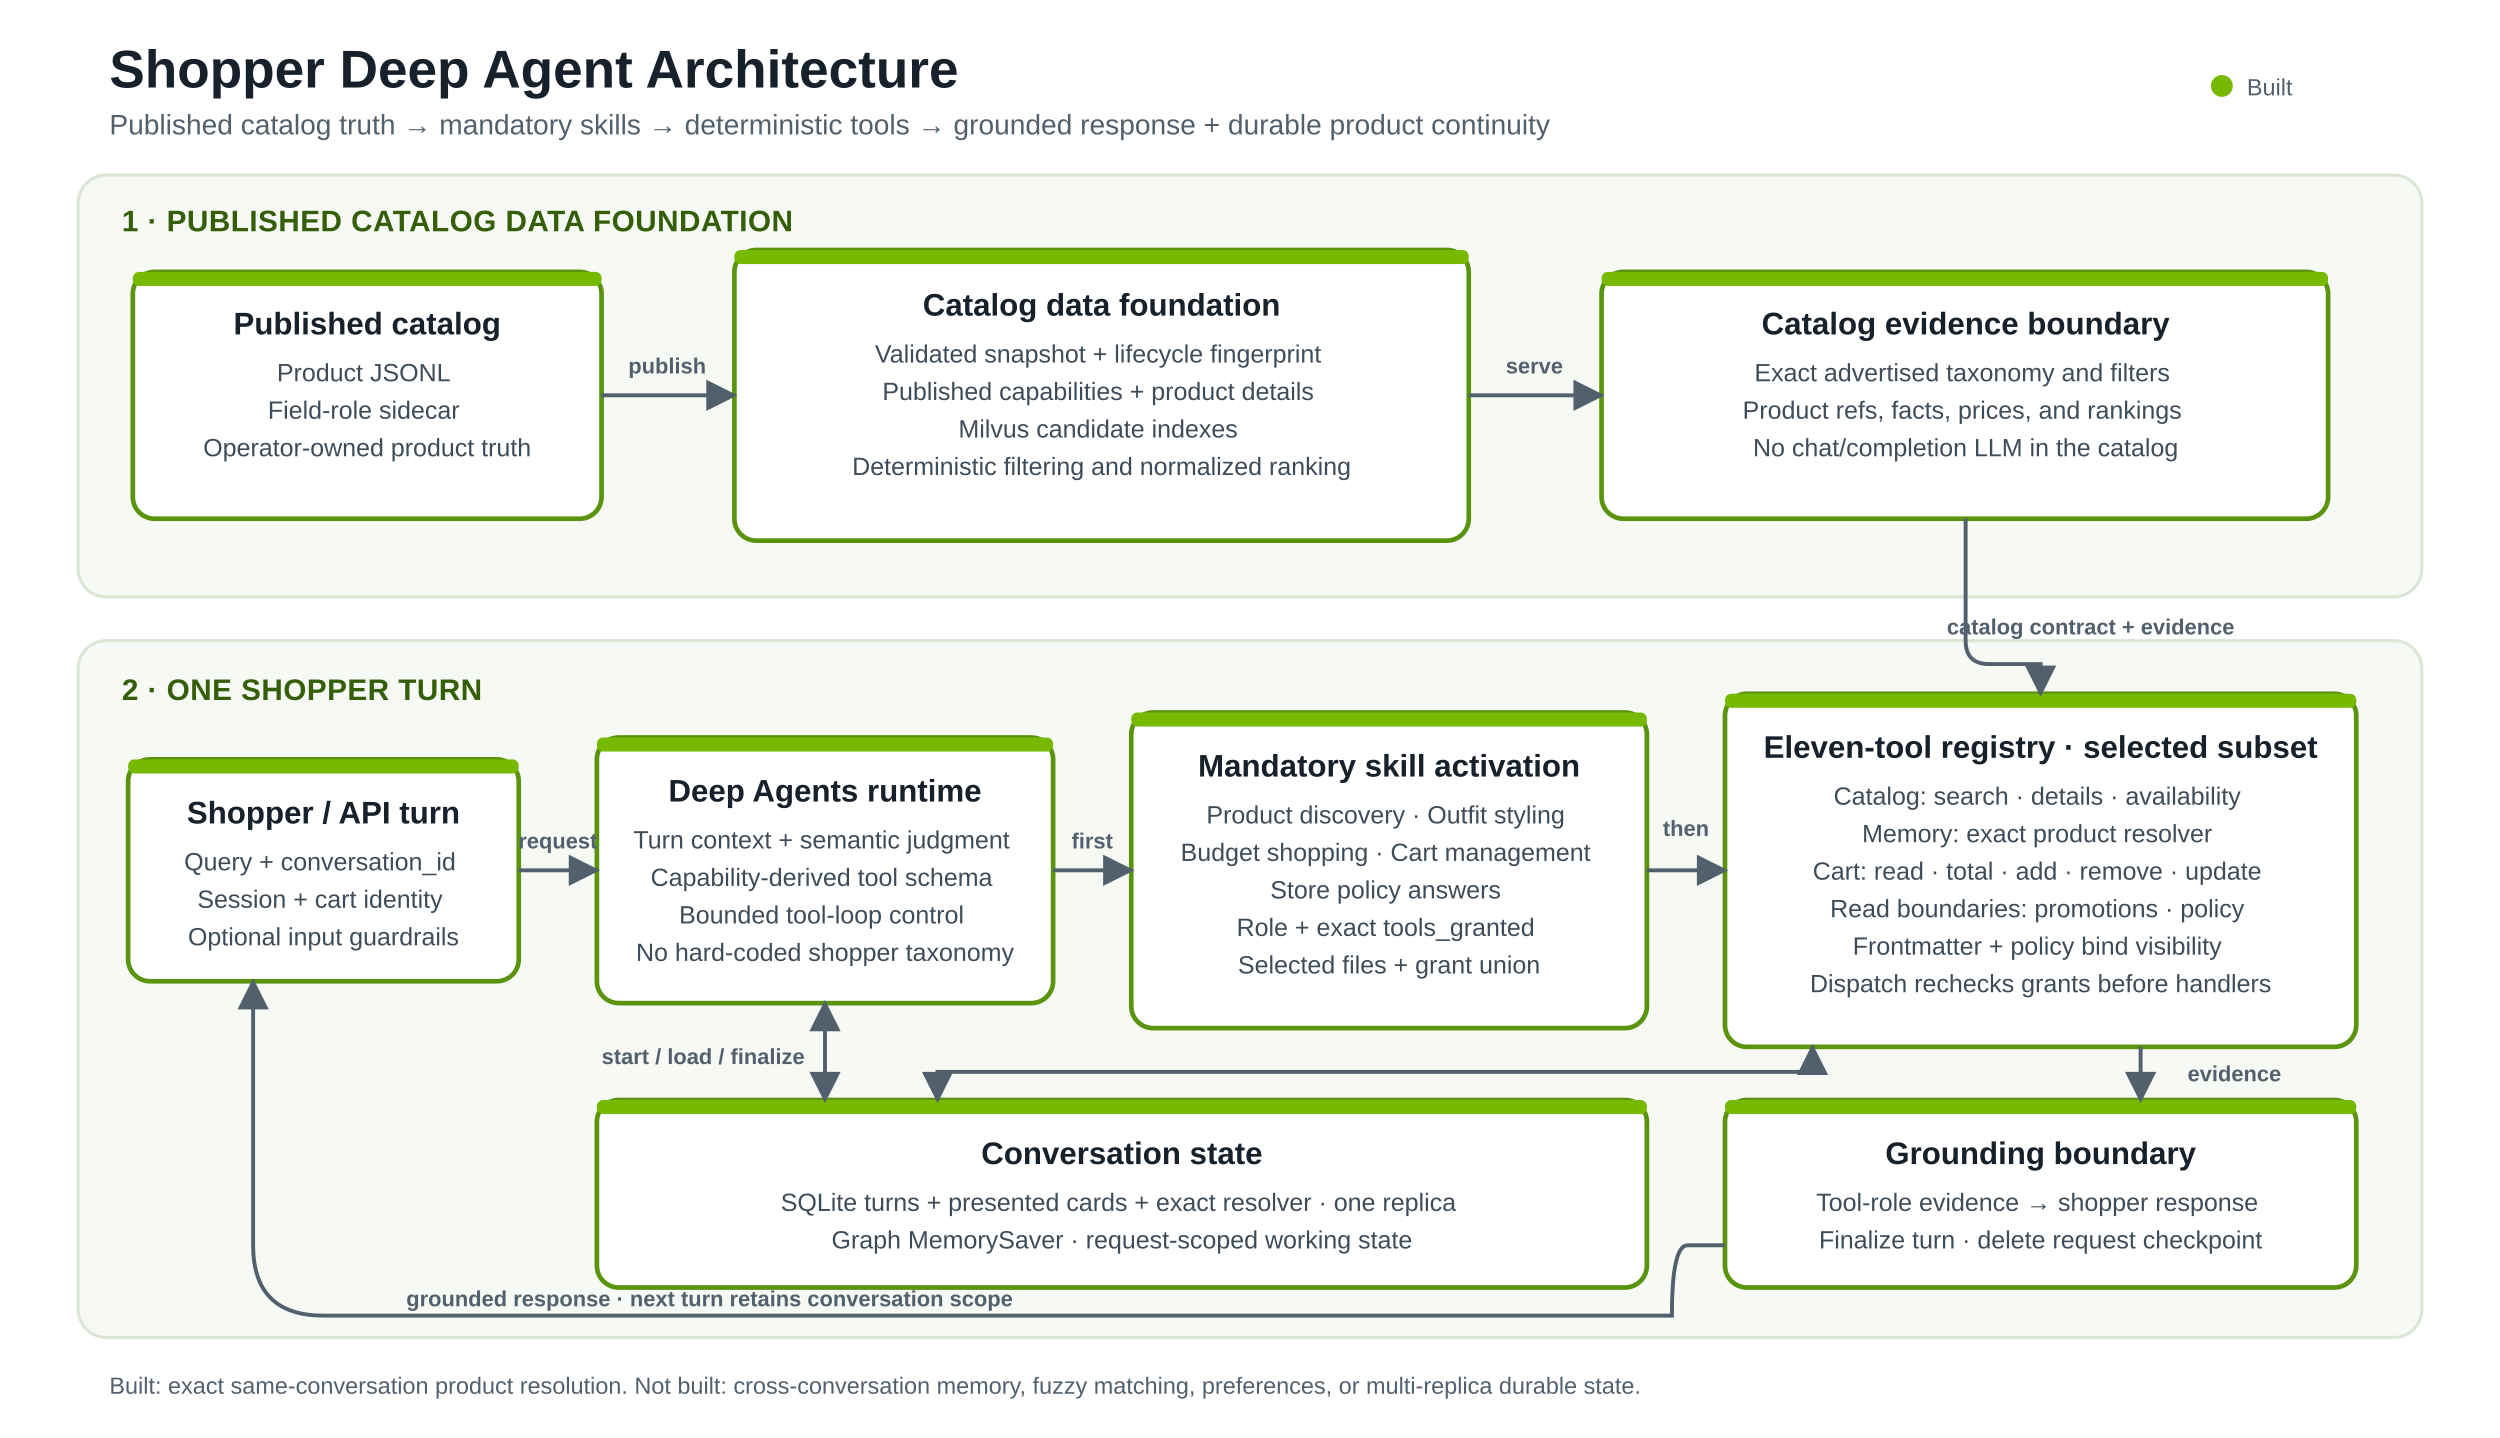
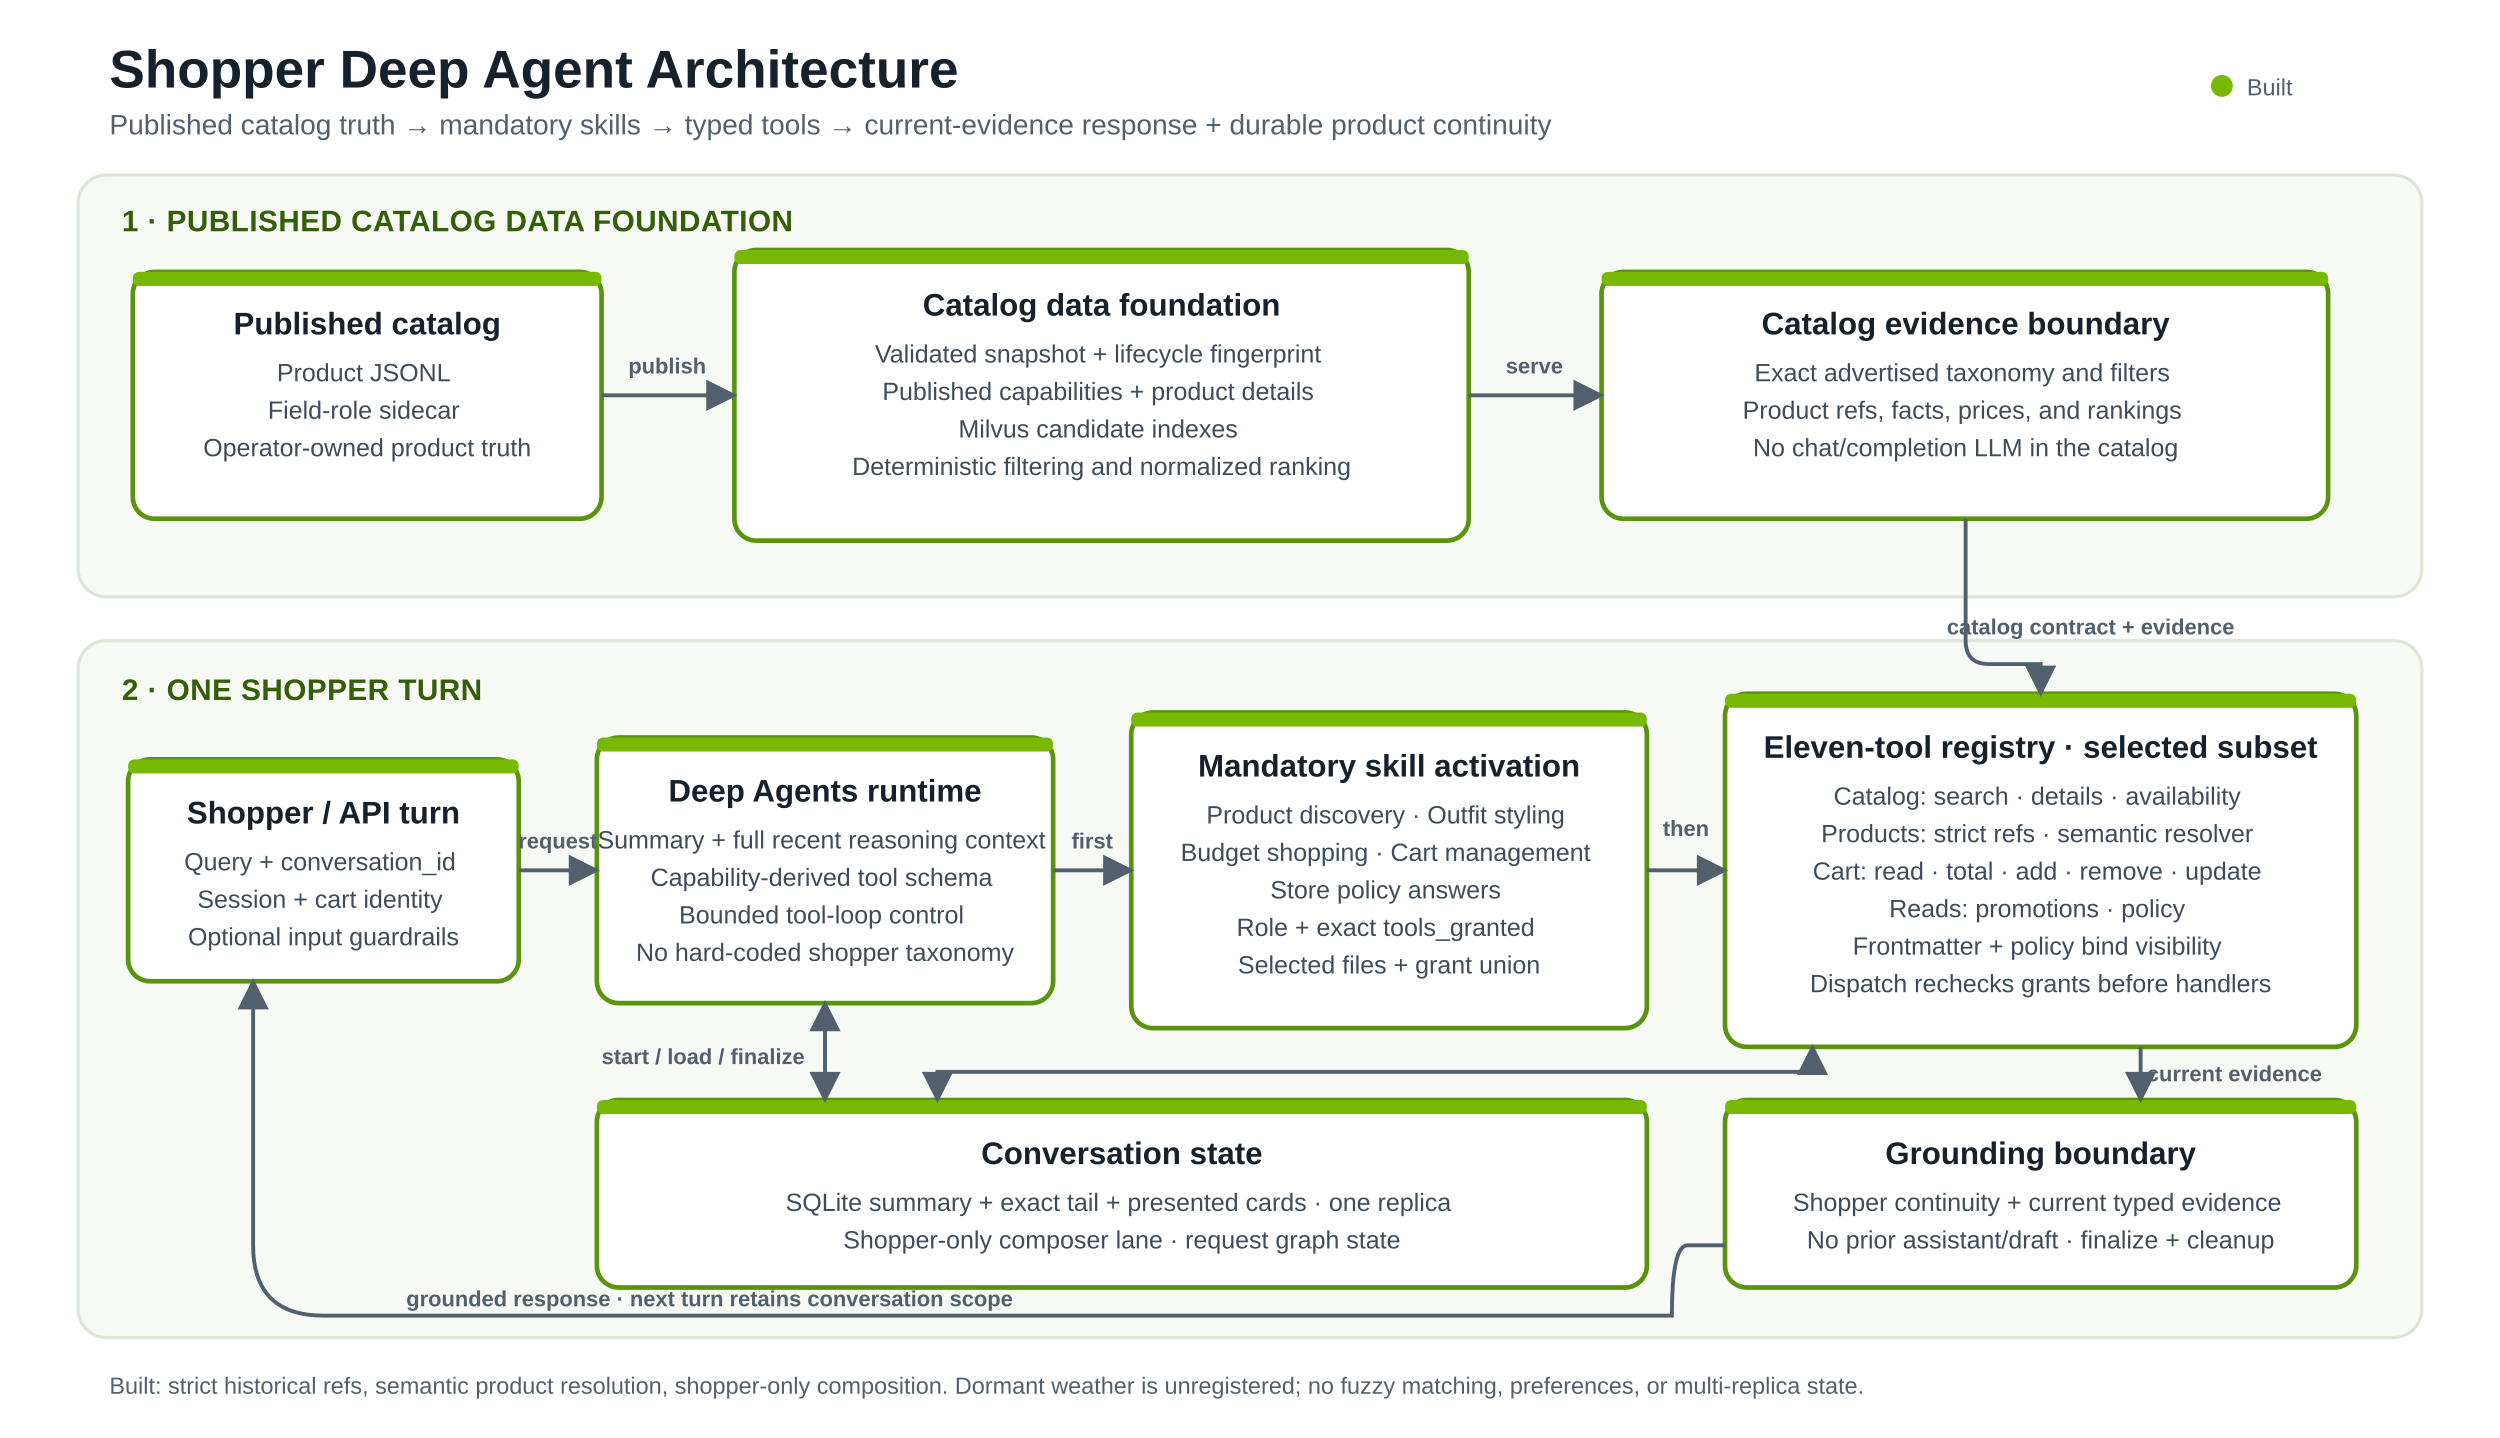
<svg xmlns="http://www.w3.org/2000/svg" width="1600" height="920" viewBox="0 0 1600 920" role="img" aria-labelledby="title description">
  <defs>
    <marker id="arrow" viewBox="0 0 10 10" refX="9" refY="5" markerWidth="8" markerHeight="8" orient="auto-start-reverse">
      <path d="M 0 0 L 10 5 L 0 10 z" fill="#52606d" />
    </marker>
    <style>
      .title { font: 700 34px Arial, Helvetica, sans-serif; fill: #17212b; }
      .subtitle { font: 400 18px Arial, Helvetica, sans-serif; fill: #52606d; }
      .section { font: 700 19px Arial, Helvetica, sans-serif; fill: #345e08; letter-spacing: 0.3px; }
      .box-title { font: 700 20px Arial, Helvetica, sans-serif; fill: #17212b; }
      .box-text { font: 400 16px Arial, Helvetica, sans-serif; fill: #3e4c59; }
      .arrow-label { font: 600 14px Arial, Helvetica, sans-serif; fill: #52606d; }
      .note { font: 400 15px Arial, Helvetica, sans-serif; fill: #52606d; }
      .panel { fill: #f7f9f5; stroke: #dce6d5; stroke-width: 2; }
      .built { fill: #ffffff; stroke: #5a940e; stroke-width: 3; }
      .built-bar { fill: #76b900; }
      .flow { fill: none; stroke: #52606d; stroke-width: 2.5; marker-end: url(#arrow); }
      .flow-both { fill: none; stroke: #52606d; stroke-width: 2.5; marker-start: url(#arrow); marker-end: url(#arrow); }
    </style>
  </defs>
  <rect width="1600" height="920" fill="#ffffff" />
  <text x="70" y="56" class="title">Shopper Deep Agent Architecture</text>
-   <text x="70" y="86" class="subtitle">Published catalog truth → mandatory skills → deterministic tools → grounded response + durable product continuity</text>
+   <text x="70" y="86" class="subtitle">Published catalog truth → mandatory skills → typed tools → current-evidence response + durable product continuity</text>
  <circle cx="1422" cy="55" r="7" fill="#76b900" />
  <text x="1438" y="61" class="note">Built</text>
  <rect x="50" y="112" width="1500" height="270" rx="18" class="panel" />
  <text x="78" y="148" class="section">1 · PUBLISHED CATALOG DATA FOUNDATION</text>
  <g>
    <rect x="85" y="174" width="300" height="158" rx="14" class="built" />
    <rect x="85" y="174" width="300" height="9" rx="4" class="built-bar" />
    <text x="235" y="214" text-anchor="middle" class="box-title">Published catalog</text>
    <text x="235" y="244" text-anchor="middle" class="box-text">
      <tspan x="235" dy="0">Product JSONL</tspan>
      <tspan x="235" dy="24">Field-role sidecar</tspan>
      <tspan x="235" dy="24">Operator-owned product truth</tspan>
    </text>
  </g>
  <g>
    <rect x="470" y="160" width="470" height="186" rx="14" class="built" />
    <rect x="470" y="160" width="470" height="9" rx="4" class="built-bar" />
    <text x="705" y="202" text-anchor="middle" class="box-title">Catalog data foundation</text>
    <text x="705" y="232" text-anchor="middle" class="box-text">
      <tspan x="705" dy="0">Validated snapshot + lifecycle fingerprint</tspan>
      <tspan x="705" dy="24">Published capabilities + product details</tspan>
      <tspan x="705" dy="24">Milvus candidate indexes</tspan>
      <tspan x="705" dy="24">Deterministic filtering and normalized ranking</tspan>
    </text>
  </g>
  <g>
    <rect x="1025" y="174" width="465" height="158" rx="14" class="built" />
    <rect x="1025" y="174" width="465" height="9" rx="4" class="built-bar" />
    <text x="1258" y="214" text-anchor="middle" class="box-title">Catalog evidence boundary</text>
    <text x="1258" y="244" text-anchor="middle" class="box-text">
      <tspan x="1258" dy="0">Exact advertised taxonomy and filters</tspan>
      <tspan x="1258" dy="24">Product refs, facts, prices, and rankings</tspan>
      <tspan x="1258" dy="24">No chat/completion LLM in the catalog</tspan>
    </text>
  </g>
  <path d="M 385 253 L 470 253" class="flow" />
  <text x="427" y="239" text-anchor="middle" class="arrow-label">publish</text>
  <path d="M 940 253 L 1025 253" class="flow" />
  <text x="982" y="239" text-anchor="middle" class="arrow-label">serve</text>
  <rect x="50" y="410" width="1500" height="446" rx="18" class="panel" />
  <text x="78" y="448" class="section">2 · ONE SHOPPER TURN</text>
  <g>
    <rect x="82" y="486" width="250" height="142" rx="14" class="built" />
    <rect x="82" y="486" width="250" height="9" rx="4" class="built-bar" />
    <text x="207" y="527" text-anchor="middle" class="box-title">Shopper / API turn</text>
    <text x="207" y="557" text-anchor="middle" class="box-text">
      <tspan x="207" dy="0">Query + conversation_id</tspan>
      <tspan x="207" dy="24">Session + cart identity</tspan>
      <tspan x="207" dy="24">Optional input guardrails</tspan>
    </text>
  </g>
  <g>
    <rect x="382" y="472" width="292" height="170" rx="14" class="built" />
    <rect x="382" y="472" width="292" height="9" rx="4" class="built-bar" />
    <text x="528" y="513" text-anchor="middle" class="box-title">Deep Agents runtime</text>
    <text x="528" y="543" text-anchor="middle" class="box-text">
-       <tspan x="528" dy="0">Turn context + semantic judgment</tspan>
+       <tspan x="528" dy="0">Summary + full recent reasoning context</tspan>
      <tspan x="528" dy="24">Capability-derived tool schema</tspan>
      <tspan x="528" dy="24">Bounded tool-loop control</tspan>
      <tspan x="528" dy="24">No hard-coded shopper taxonomy</tspan>
    </text>
  </g>
  <g>
    <rect x="724" y="456" width="330" height="202" rx="14" class="built" />
    <rect x="724" y="456" width="330" height="9" rx="4" class="built-bar" />
    <text x="889" y="497" text-anchor="middle" class="box-title">Mandatory skill activation</text>
    <text x="889" y="527" text-anchor="middle" class="box-text">
      <tspan x="889" dy="0">Product discovery · Outfit styling</tspan>
      <tspan x="889" dy="24">Budget shopping · Cart management</tspan>
      <tspan x="889" dy="24">Store policy answers</tspan>
      <tspan x="889" dy="24">Role + exact tools_granted</tspan>
      <tspan x="889" dy="24">Selected files + grant union</tspan>
    </text>
  </g>
  <g>
    <rect x="1104" y="444" width="404" height="226" rx="14" class="built" />
    <rect x="1104" y="444" width="404" height="9" rx="4" class="built-bar" />
    <text x="1306" y="485" text-anchor="middle" class="box-title">Eleven-tool registry · selected subset</text>
    <text x="1306" y="515" text-anchor="middle" class="box-text">
      <tspan x="1306" dy="0">Catalog: search · details · availability</tspan>
-       <tspan x="1306" dy="24">Memory: exact product resolver</tspan>
+       <tspan x="1306" dy="24">Products: strict refs · semantic resolver</tspan>
      <tspan x="1306" dy="24">Cart: read · total · add · remove · update</tspan>
-       <tspan x="1306" dy="24">Read boundaries: promotions · policy</tspan>
+       <tspan x="1306" dy="24">Reads: promotions · policy</tspan>
      <tspan x="1306" dy="24">Frontmatter + policy bind visibility</tspan>
      <tspan x="1306" dy="24">Dispatch rechecks grants before handlers</tspan>
    </text>
  </g>
  <g>
    <rect x="382" y="704" width="672" height="120" rx="14" class="built" />
    <rect x="382" y="704" width="672" height="9" rx="4" class="built-bar" />
    <text x="718" y="745" text-anchor="middle" class="box-title">Conversation state</text>
    <text x="718" y="775" text-anchor="middle" class="box-text">
-       <tspan x="718" dy="0">SQLite turns + presented cards + exact resolver · one replica</tspan>
-       <tspan x="718" dy="24">Graph MemorySaver · request-scoped working state</tspan>
+       <tspan x="718" dy="0">SQLite summary + exact tail + presented cards · one replica</tspan>
+       <tspan x="718" dy="24">Shopper-only composer lane · request graph state</tspan>
    </text>
  </g>
  <g>
    <rect x="1104" y="704" width="404" height="120" rx="14" class="built" />
    <rect x="1104" y="704" width="404" height="9" rx="4" class="built-bar" />
    <text x="1306" y="745" text-anchor="middle" class="box-title">Grounding boundary</text>
    <text x="1306" y="775" text-anchor="middle" class="box-text">
-       <tspan x="1306" dy="0">Tool-role evidence → shopper response</tspan>
-       <tspan x="1306" dy="24">Finalize turn · delete request checkpoint</tspan>
+       <tspan x="1306" dy="0">Shopper continuity + current typed evidence</tspan>
+       <tspan x="1306" dy="24">No prior assistant/draft · finalize + cleanup</tspan>
    </text>
  </g>
  <path d="M 332 557 L 382 557" class="flow" />
  <text x="357" y="543" text-anchor="middle" class="arrow-label">request</text>
  <path d="M 674 557 L 724 557" class="flow" />
  <text x="699" y="543" text-anchor="middle" class="arrow-label">first</text>
  <path d="M 1054 557 L 1104 557" class="flow" />
  <text x="1079" y="535" text-anchor="middle" class="arrow-label">then</text>
  <path d="M 1258 332 L 1258 410 Q 1258 425 1273 425 L 1306 425 L 1306 444" class="flow" />
  <text x="1338" y="406" text-anchor="middle" class="arrow-label">catalog contract + evidence</text>
  <path d="M 528 642 L 528 704" class="flow-both" />
  <text x="450" y="681" text-anchor="middle" class="arrow-label">start / load / finalize</text>
  <path d="M 1160 670 L 1160 686 L 600 686 L 600 704" class="flow-both" />
  <path d="M 1370 670 L 1370 704" class="flow" />
-   <text x="1430" y="692" text-anchor="middle" class="arrow-label">evidence</text>
+   <text x="1430" y="692" text-anchor="middle" class="arrow-label">current evidence</text>
  <path d="M 1104 797 L 1080 797 Q 1070 797 1070 842 L 207 842 Q 162 842 162 797 L 162 628" class="flow" />
  <text x="260" y="836" class="arrow-label">grounded response · next turn retains conversation scope</text>
-   <text x="70" y="892" class="note">Built: exact same-conversation product resolution. Not built: cross-conversation memory, fuzzy matching, preferences, or multi-replica durable state.</text>
+   <text x="70" y="892" class="note">Built: strict historical refs, semantic product resolution, shopper-only composition. Dormant weather is unregistered; no fuzzy matching, preferences, or multi-replica state.</text>
</svg>
